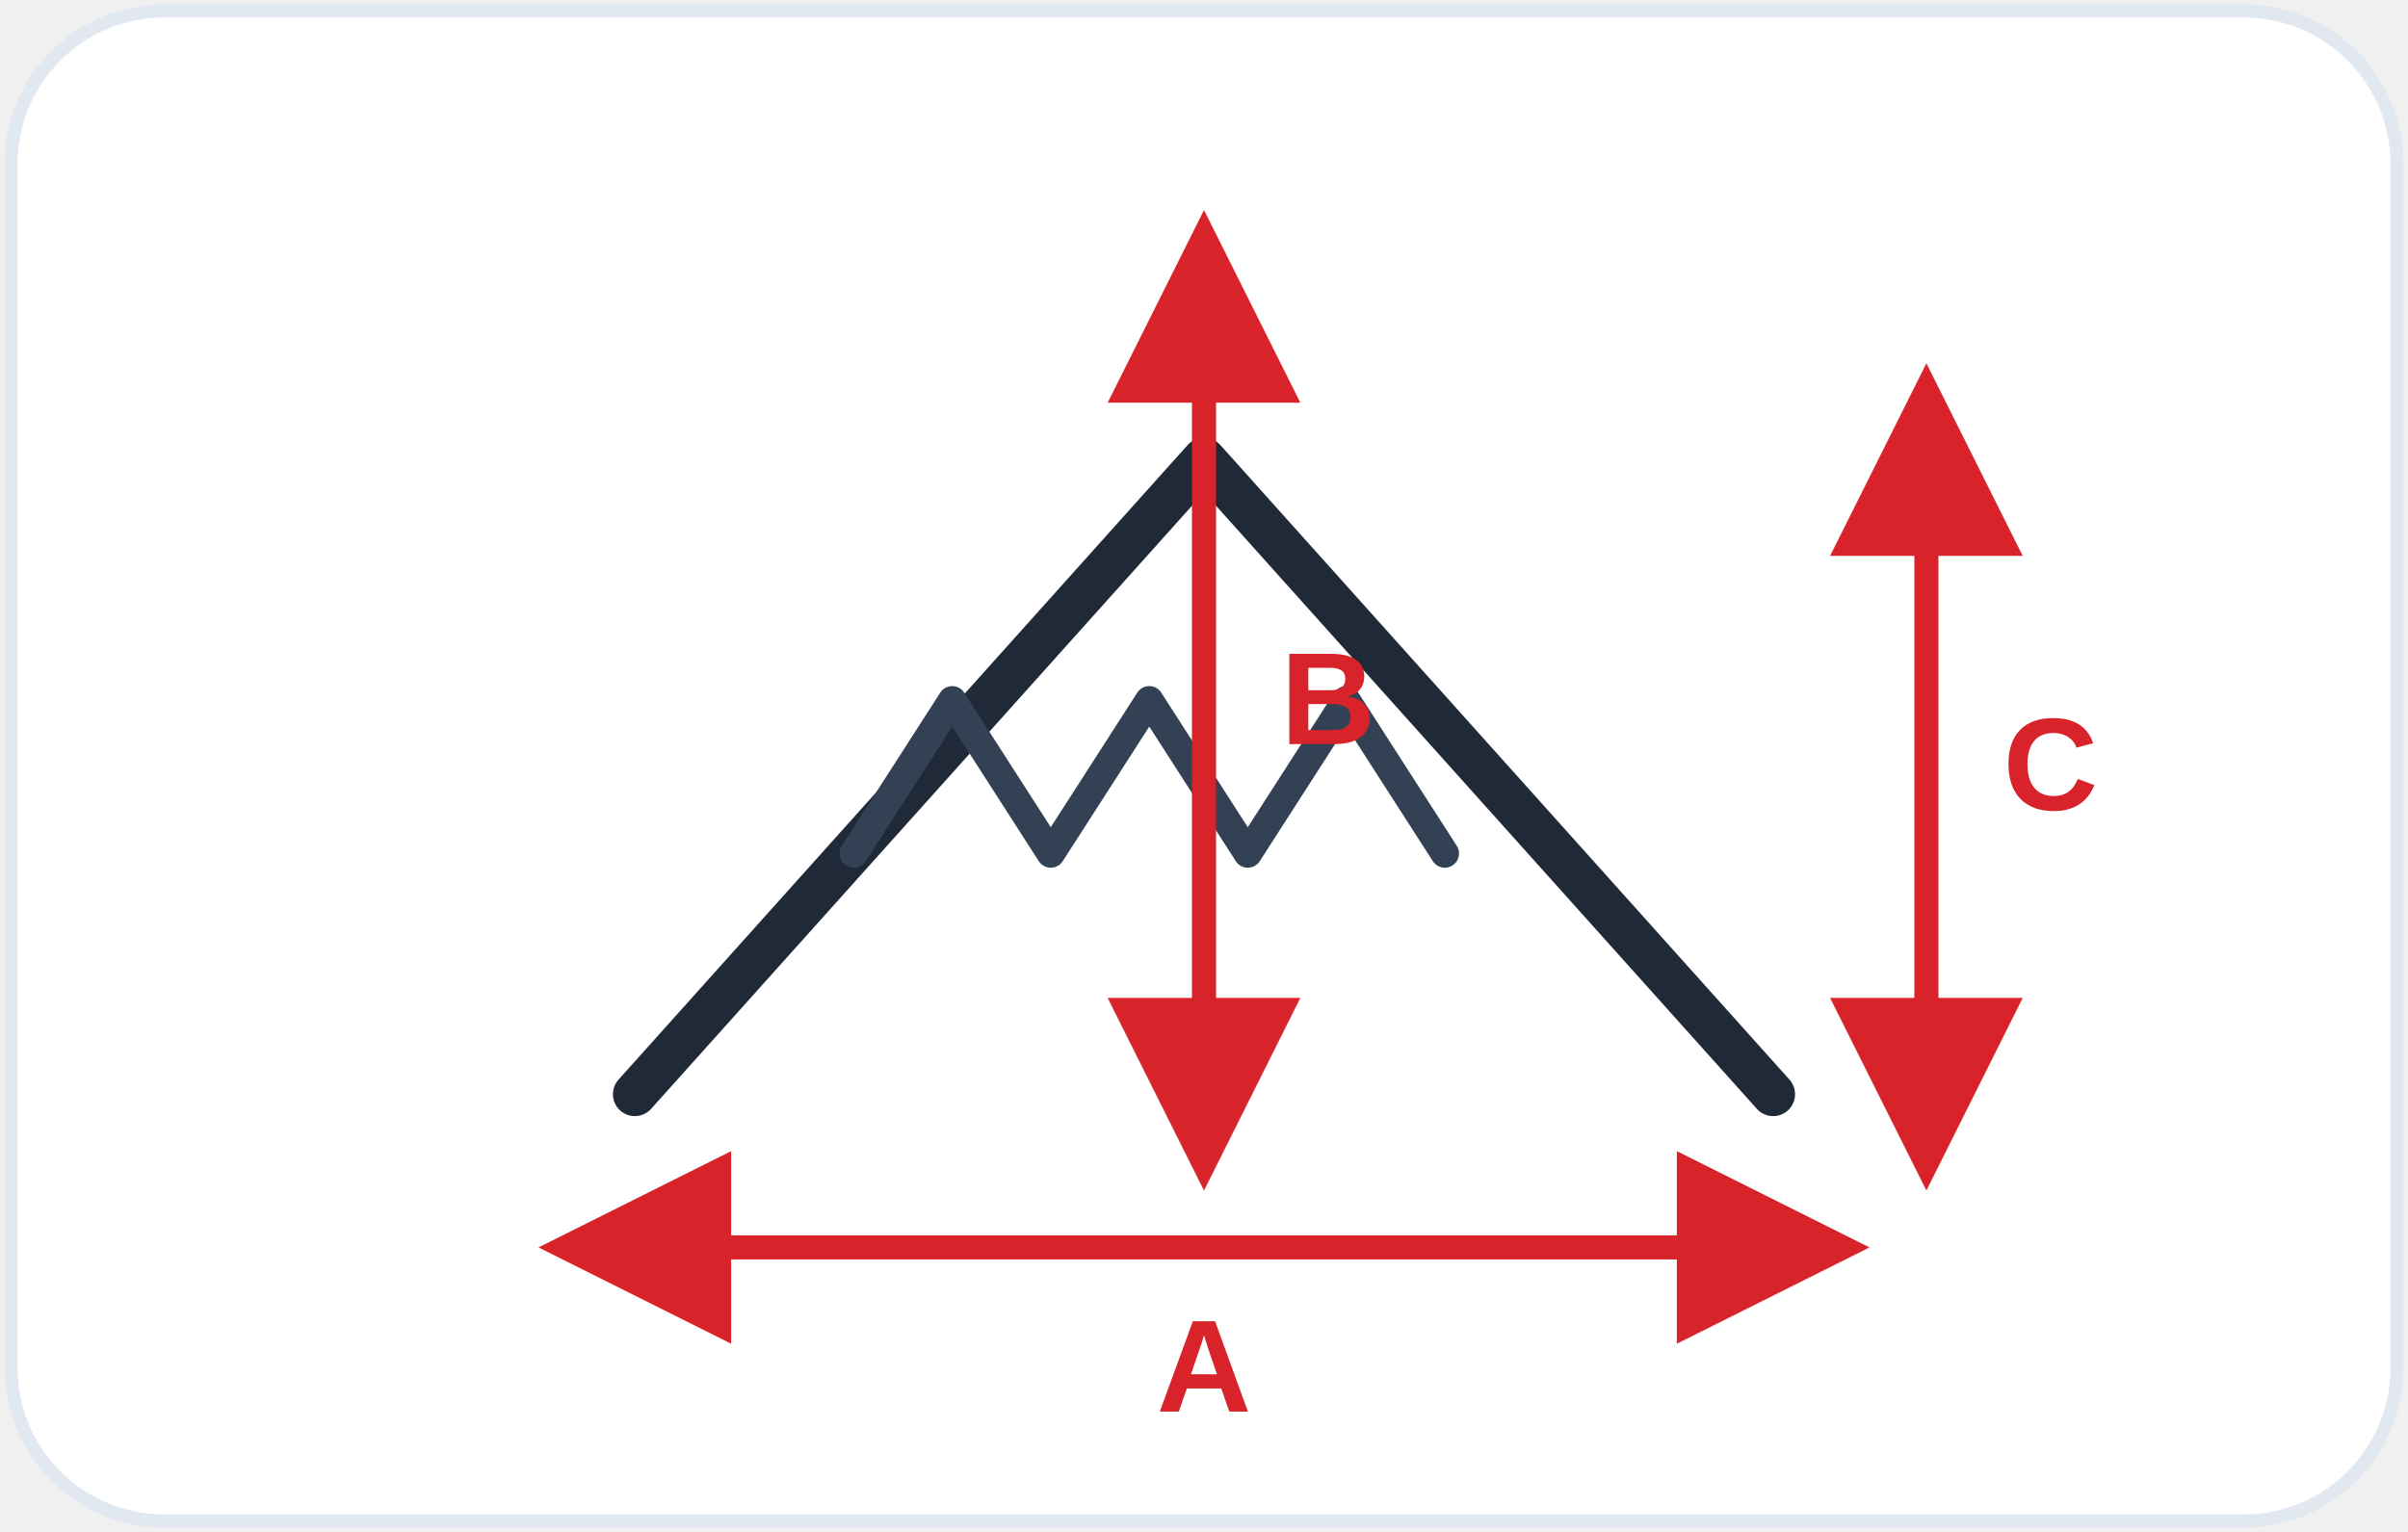
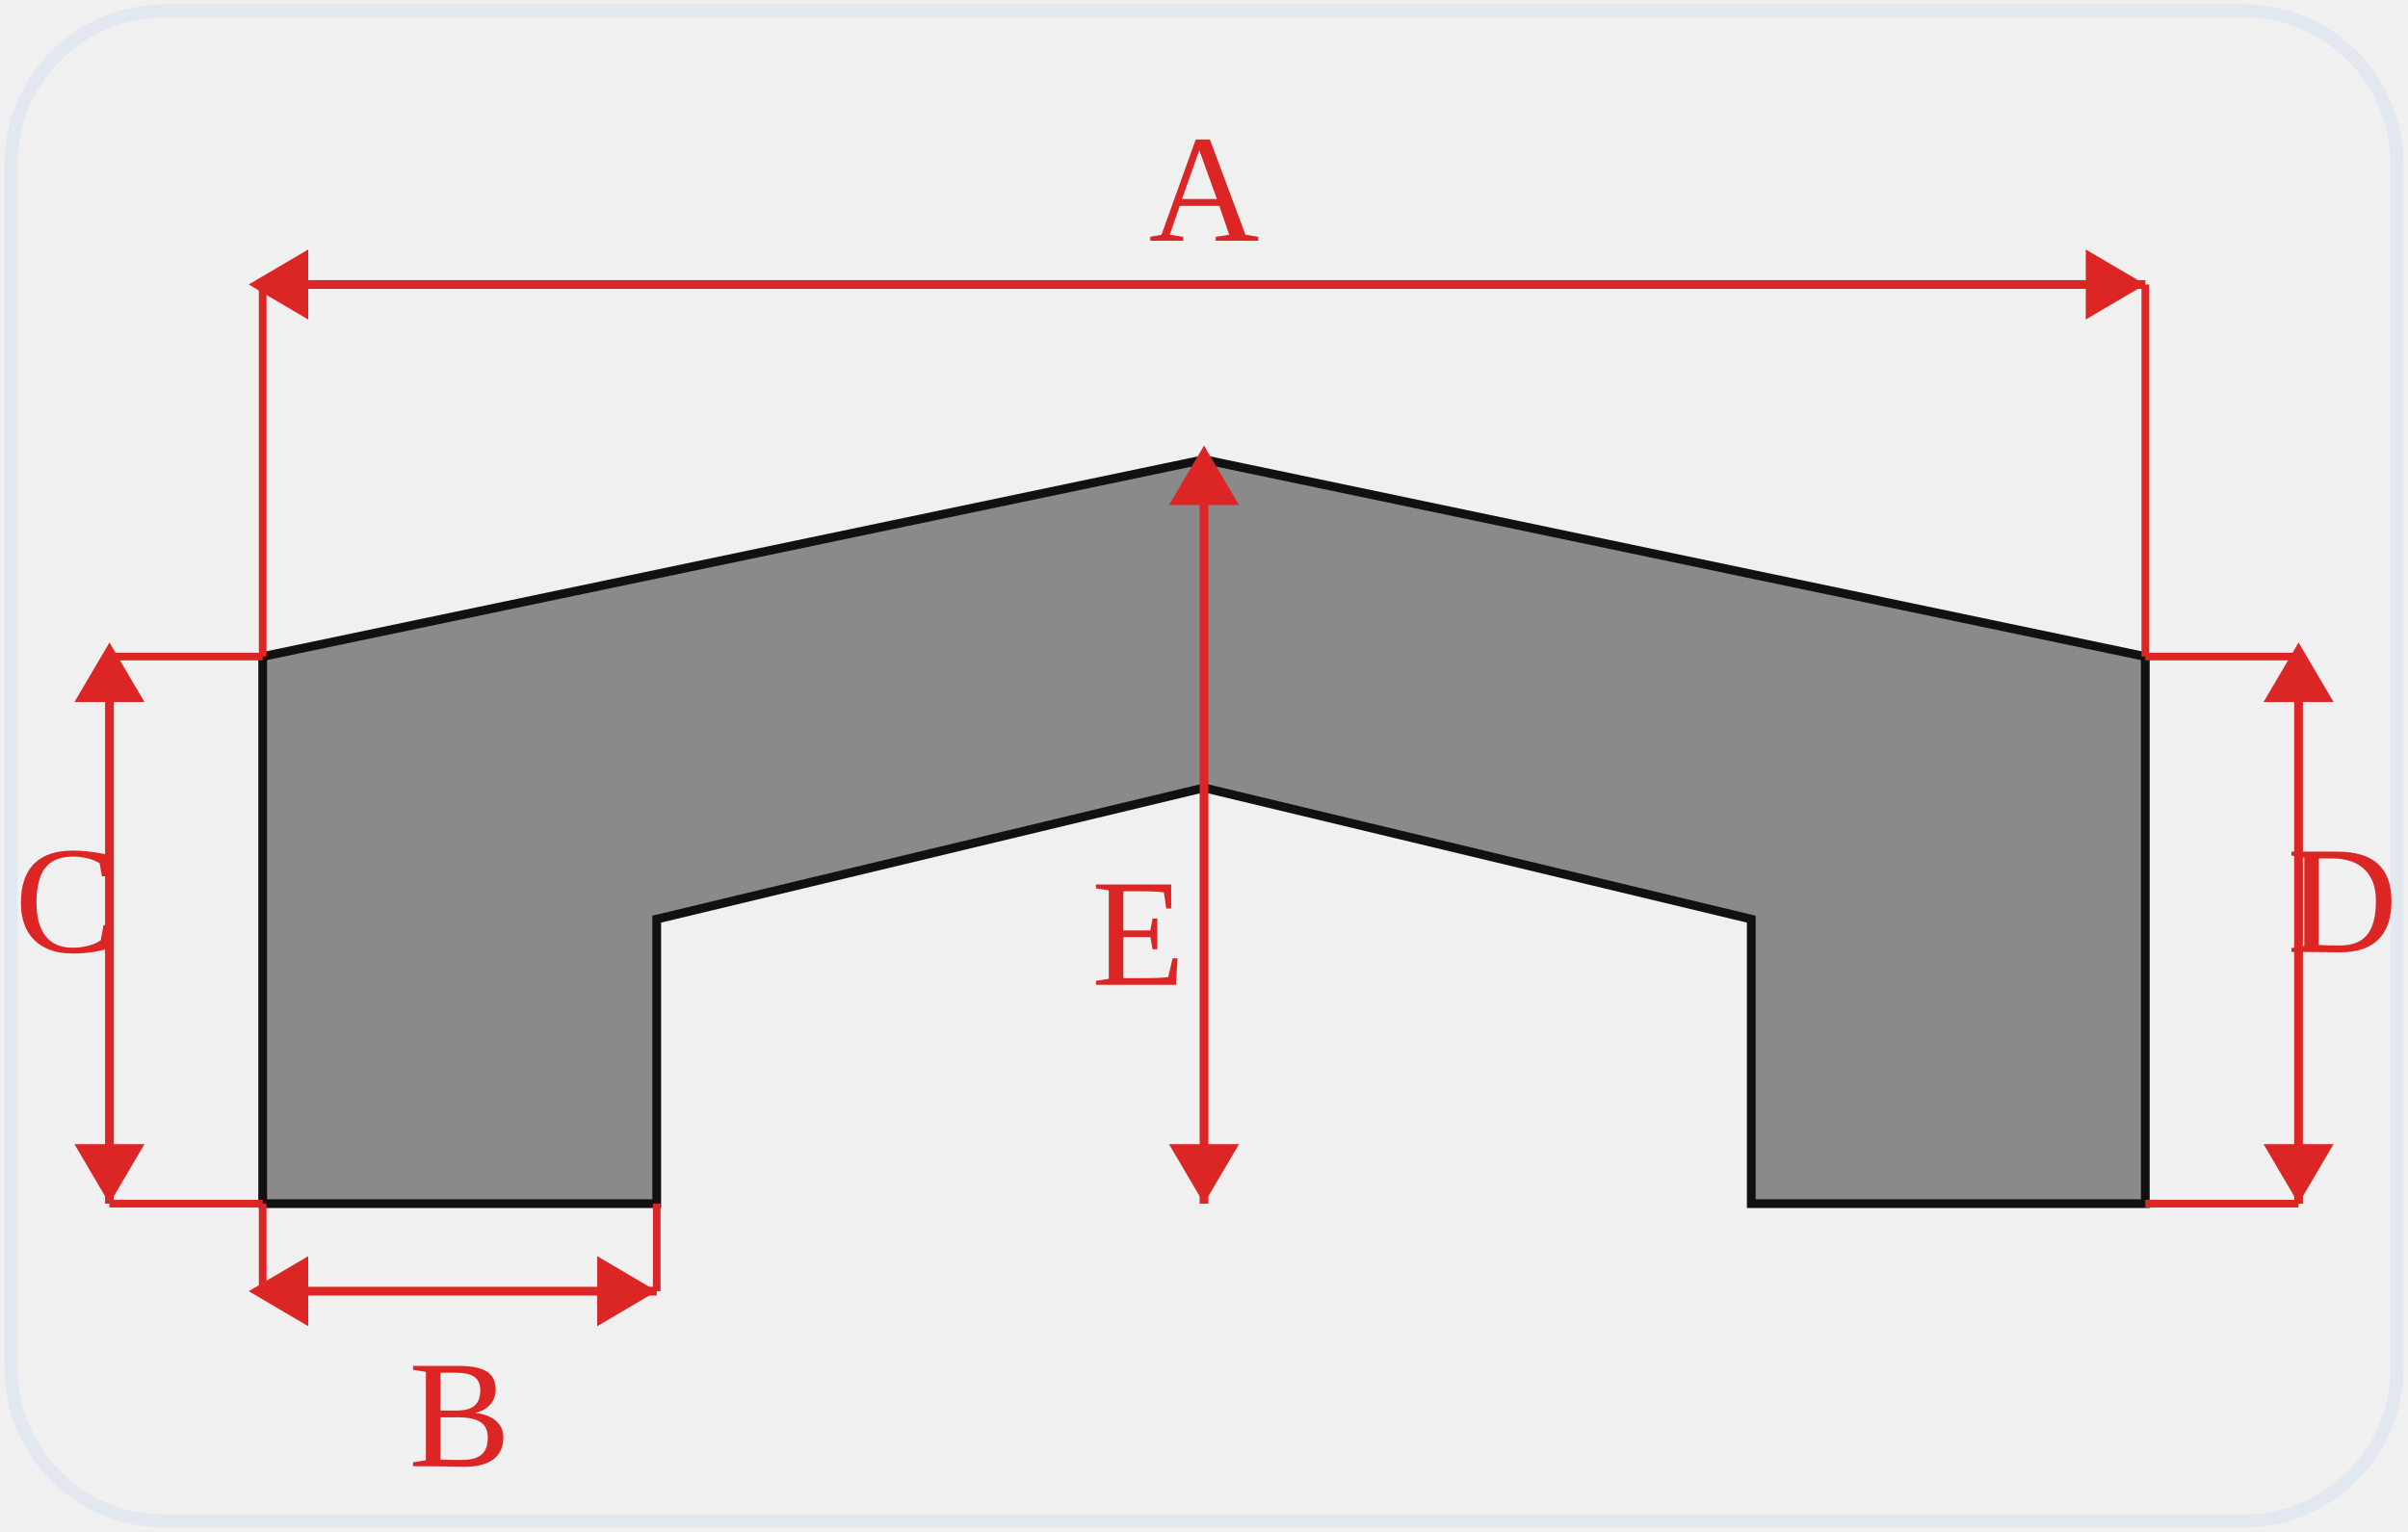
- <svg xmlns="http://www.w3.org/2000/svg" viewBox="0 0 220 140" role="img" aria-labelledby="t d">
+ <svg xmlns="http://www.w3.org/2000/svg" viewBox="0 0 220 140" role="img">
  <defs>
-     <marker id="arrow" markerWidth="8" markerHeight="8" refX="4" refY="4" orient="auto-start-reverse">
-       <path d="M0,0 L8,4 L0,8 z" fill="#d8232a" />
+     <marker id="arrowStart" markerWidth="8" markerHeight="8" refX="1.6" refY="4" orient="auto" markerUnits="strokeWidth">
+       <path d="M6.8 0 L0 4 L6.8 8 z" fill="#dc2626" />
    </marker>
-     <style>
-       .outline { fill: none; stroke: #1f2937; stroke-width: 4; stroke-linecap: round; stroke-linejoin: round; }
-       .fold { fill: none; stroke: #334155; stroke-width: 2.6; stroke-linecap: round; stroke-linejoin: round; }
-       .dim { fill: none; stroke: #d8232a; stroke-width: 2.2; stroke-linecap: round; stroke-linejoin: round; marker-start: url(#arrow); marker-end: url(#arrow); }
-       .ext { fill: none; stroke: #94a3b8; stroke-width: 1.6; stroke-dasharray: 4 4; }
-       .txt { fill: #d8232a; font: 700 12px Arial, Helvetica, sans-serif; }
-       .base { fill: #ffffff; stroke: #e2e8f0; stroke-width: 1.2; }
-     </style>
+     <marker id="arrowEnd" markerWidth="8" markerHeight="8" refX="6.8" refY="4" orient="auto" markerUnits="strokeWidth">
+       <path d="M0 0 L6.8 4 L0 8 z" fill="#dc2626" />
+     </marker>
  </defs>
-   <rect class="base" x="1" y="1" width="218" height="138" rx="14" />
-   <path class="outline" d="M58 100 L110 42 L162 100" />
-   <path class="fold" d="M78 78 l9 -14 l9 14 l9 -14 l9 14 l9 -14 l9 14" />
-   <line class="dim" x1="58" y1="114" x2="162" y2="114" />
-   <text class="txt" x="110" y="129" text-anchor="middle">A</text>
-   <line class="dim" x1="110" y1="28" x2="110" y2="100" />
-   <text class="txt" x="117" y="68">B</text>
-   <line class="dim" x1="176" y1="42" x2="176" y2="100" />
-   <text class="txt" x="183" y="74">C</text>
+   <rect class="base" x="1" y="1" width="218" height="138" rx="14" fill="none" stroke="#e2e8f0" stroke-width="1.2" />
+   <path d="M 24 60 L 110 42 L 196 60 L 196 110 L 160 110 L 160 84 L 110 72 L 60 84 L 60 110 L 24 110 Z" fill="#8a8a8a" stroke="#111111" stroke-width="0.8" />
+   <line x1="24" y1="26" x2="196" y2="26" stroke="#dc2626" stroke-width="0.8" marker-start="url(#arrowStart)" marker-end="url(#arrowEnd)" />
+   <text x="110.0" y="22" text-anchor="middle" font-size="14" fill="#dc2626">A</text>
+   <line x1="24" y1="26" x2="24" y2="60" stroke="#dc2626" stroke-width="0.7" />
+   <line x1="196" y1="26" x2="196" y2="60" stroke="#dc2626" stroke-width="0.7" />
+   <line x1="10" y1="60" x2="10" y2="110" stroke="#dc2626" stroke-width="0.8" marker-start="url(#arrowStart)" marker-end="url(#arrowEnd)" />
+   <text x="6" y="87.0" text-anchor="middle" font-size="14" fill="#dc2626">C</text>
+   <line x1="24" y1="60" x2="10" y2="60" stroke="#dc2626" stroke-width="0.7" />
+   <line x1="24" y1="110" x2="10" y2="110" stroke="#dc2626" stroke-width="0.7" />
+   <line x1="210" y1="60" x2="210" y2="110" stroke="#dc2626" stroke-width="0.8" marker-start="url(#arrowStart)" marker-end="url(#arrowEnd)" />
+   <text x="214" y="87.0" text-anchor="middle" font-size="14" fill="#dc2626">D</text>
+   <line x1="196" y1="60" x2="210" y2="60" stroke="#dc2626" stroke-width="0.7" />
+   <line x1="196" y1="110" x2="210" y2="110" stroke="#dc2626" stroke-width="0.7" />
+   <line x1="110" y1="42" x2="110" y2="110" stroke="#dc2626" stroke-width="0.8" marker-start="url(#arrowStart)" marker-end="url(#arrowEnd)" />
+   <text x="104" y="90.0" text-anchor="middle" font-size="14" fill="#dc2626">E</text>
+   <line x1="24" y1="118" x2="60" y2="118" stroke="#dc2626" stroke-width="0.8" marker-start="url(#arrowStart)" marker-end="url(#arrowEnd)" />
+   <text x="42.0" y="134" text-anchor="middle" font-size="14" fill="#dc2626">B</text>
+   <line x1="24" y1="110" x2="24" y2="118" stroke="#dc2626" stroke-width="0.7" />
+   <line x1="60" y1="110" x2="60" y2="118" stroke="#dc2626" stroke-width="0.7" />
</svg>
